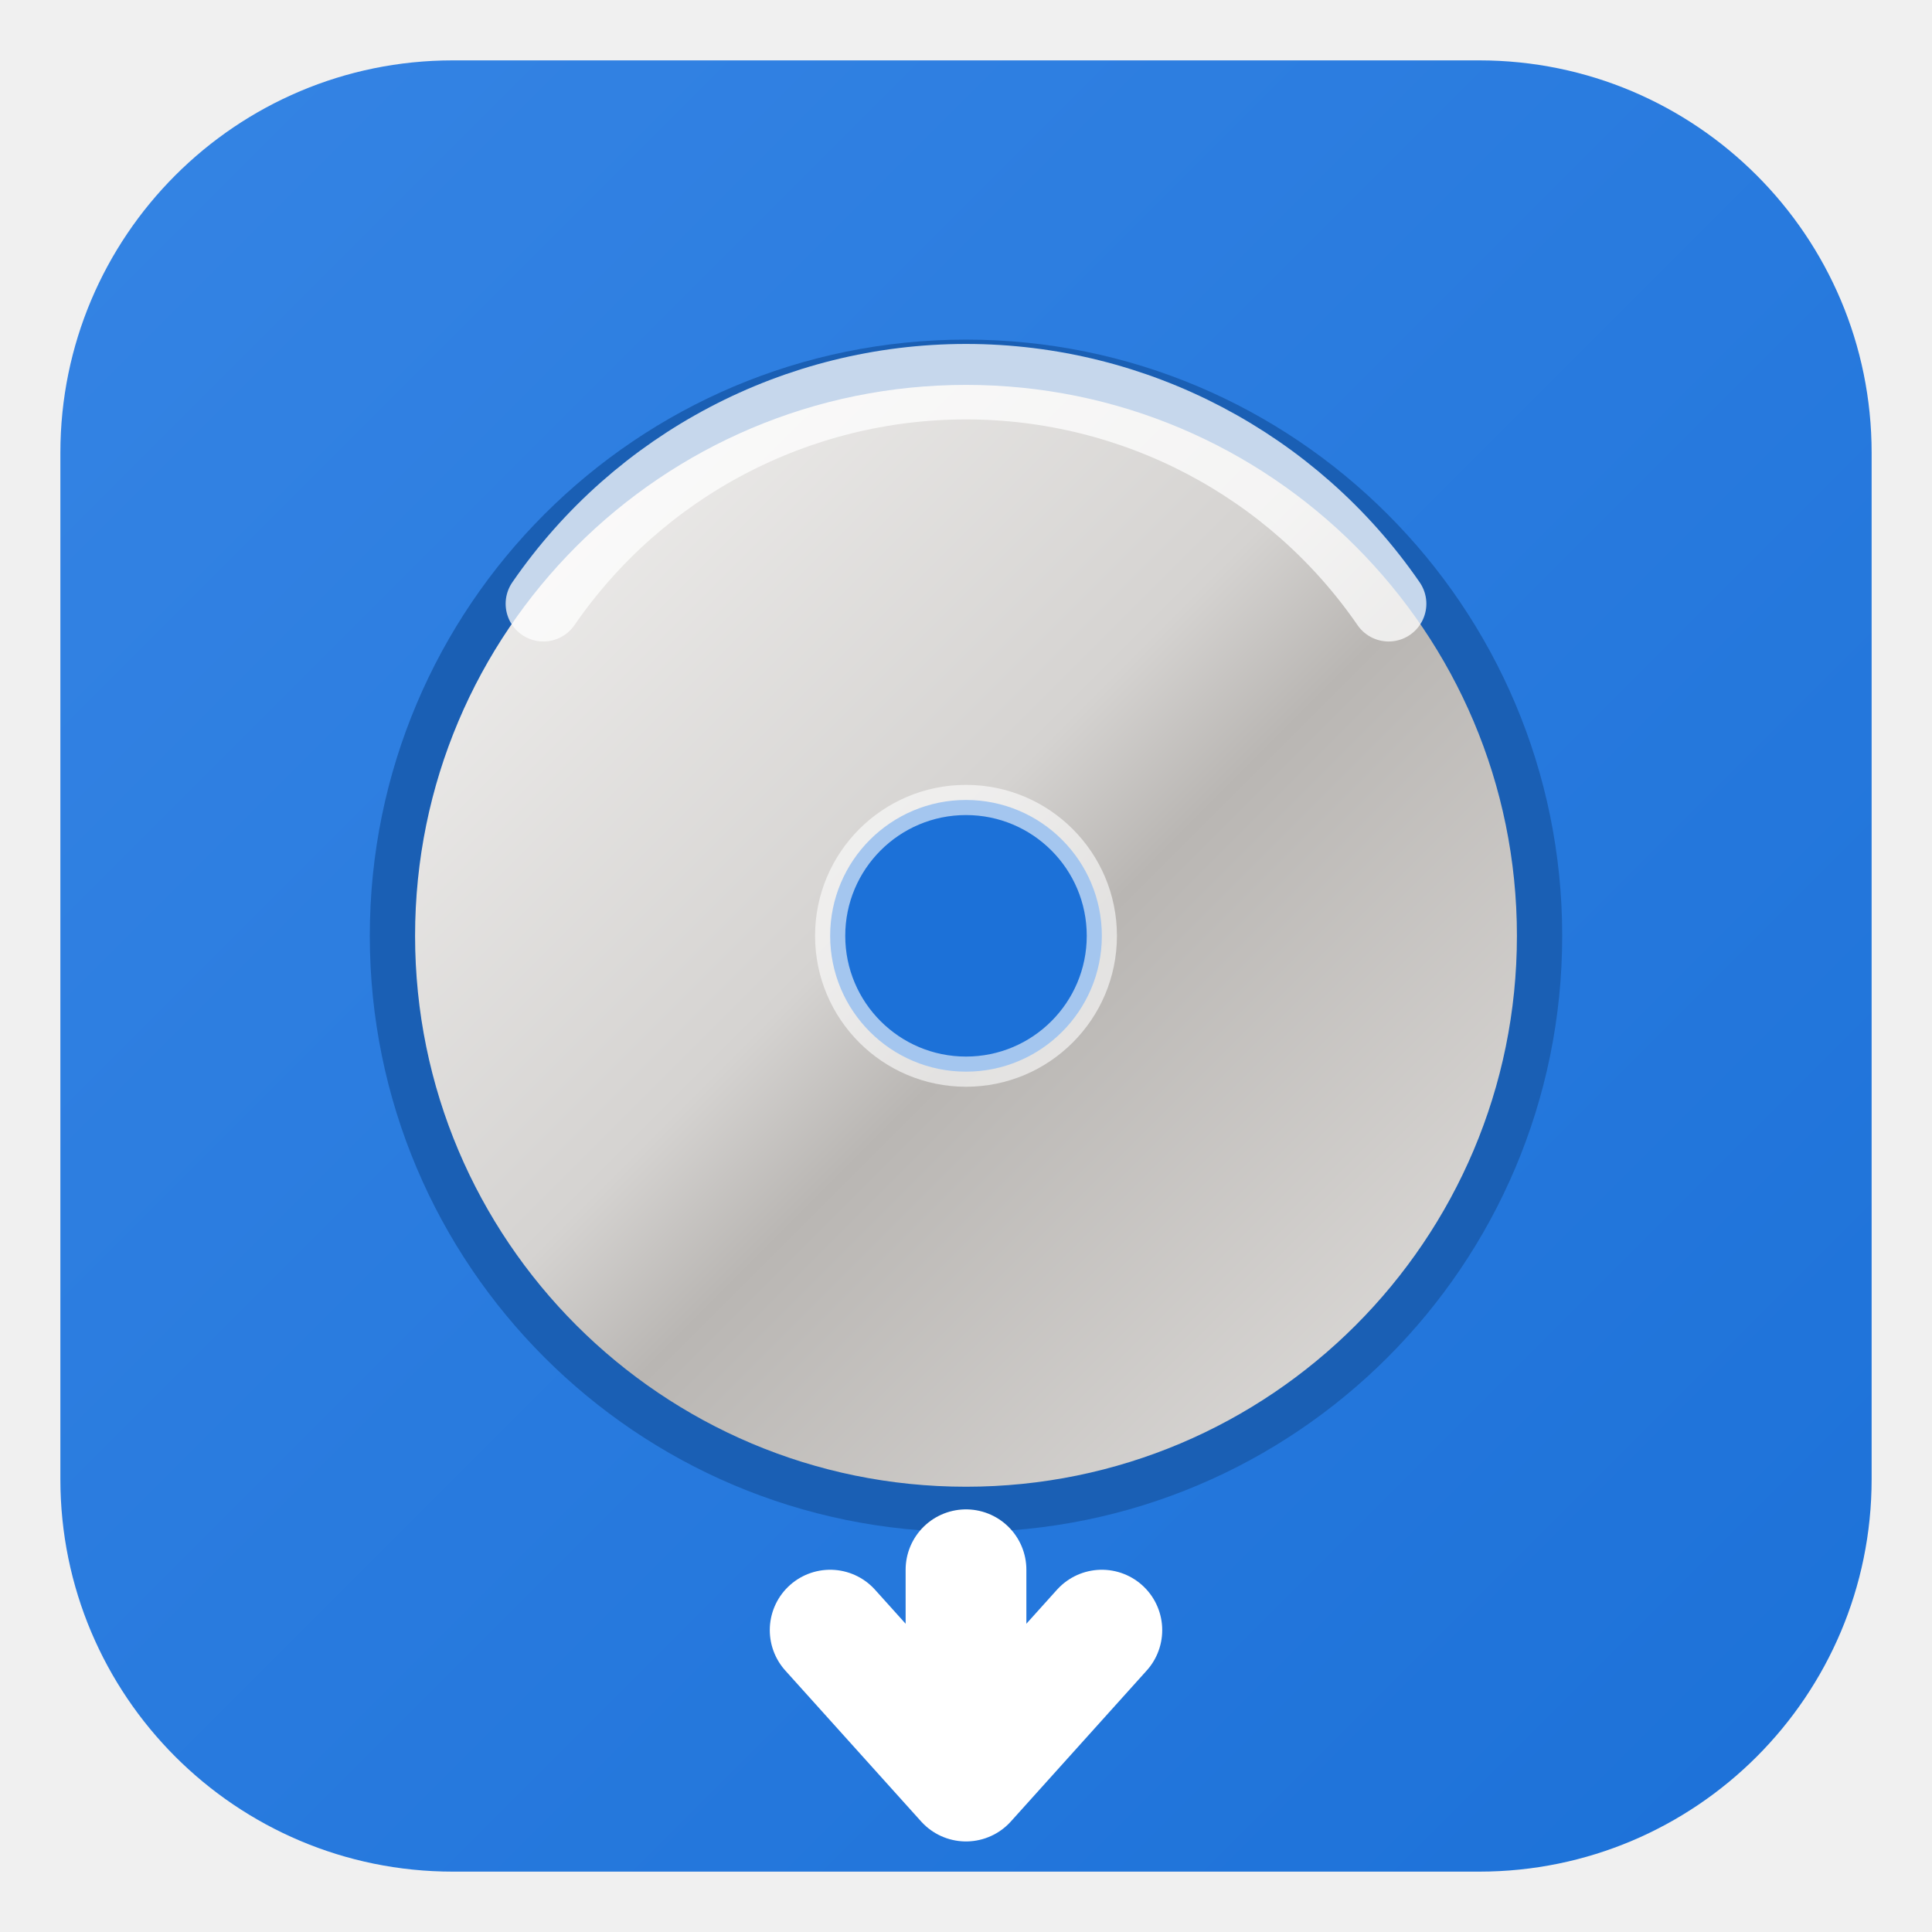
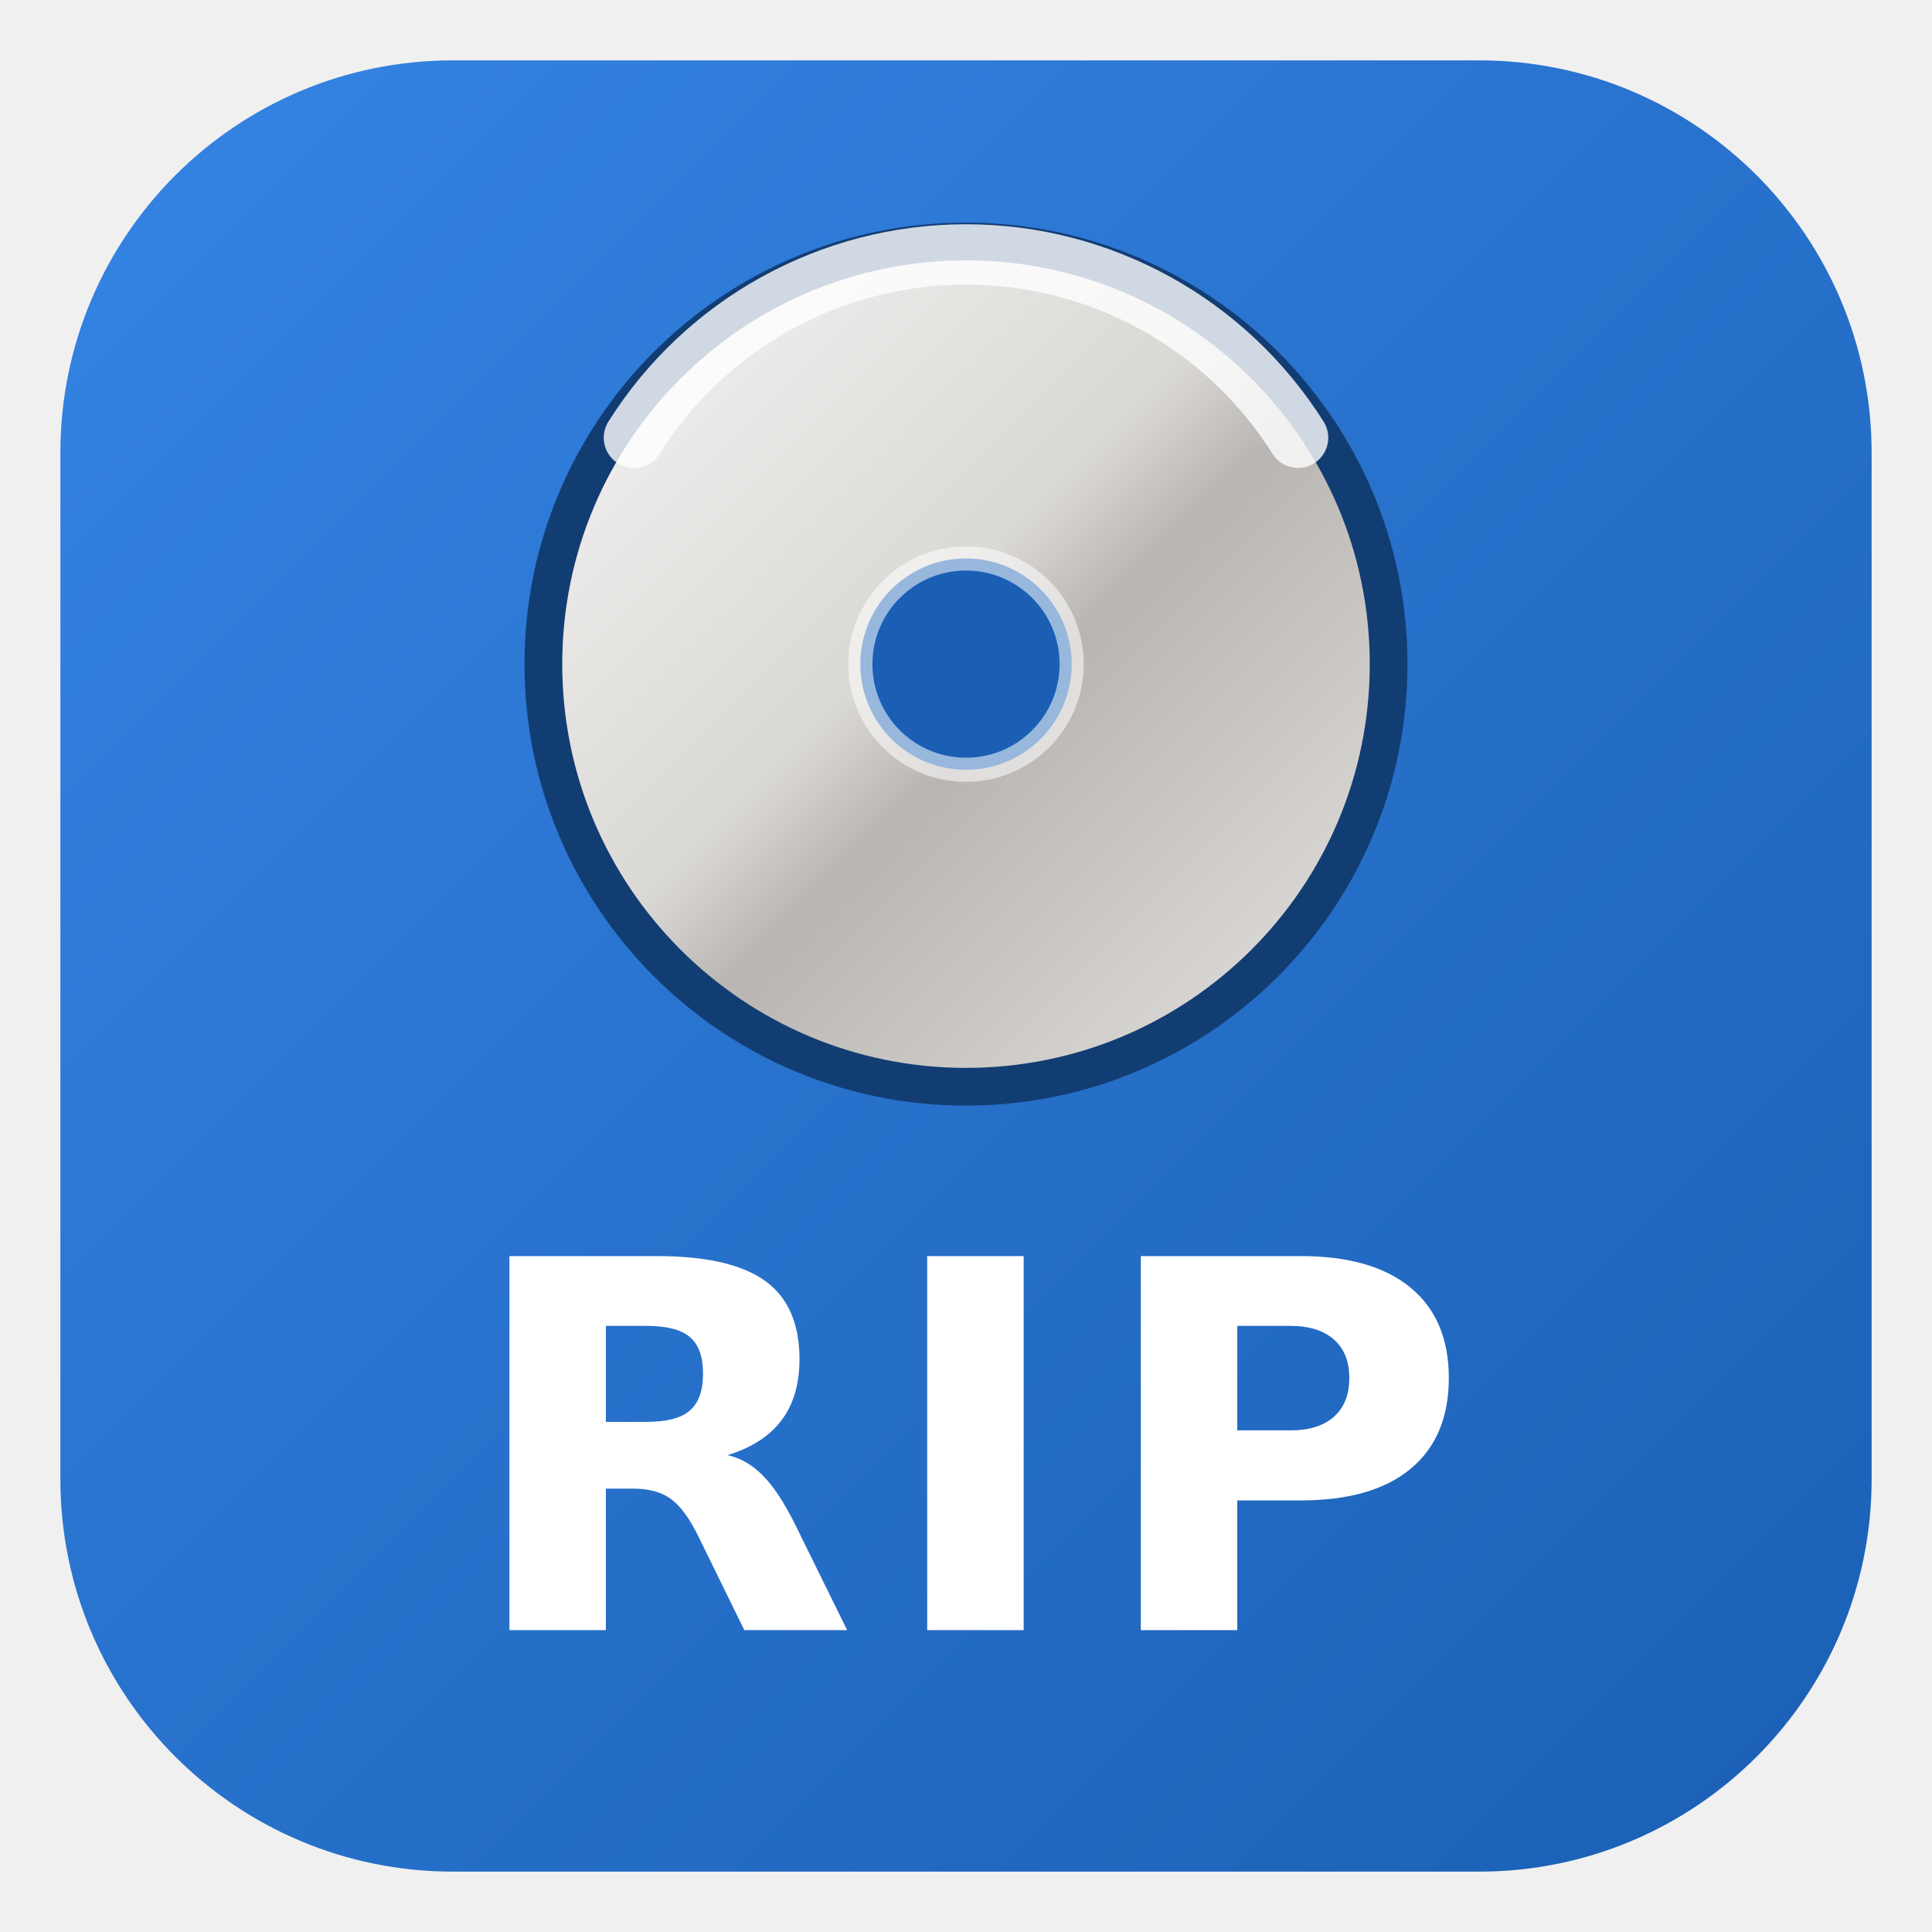
<svg xmlns="http://www.w3.org/2000/svg" width="128" height="128" viewBox="0 0 128 128">
  <defs>
    <linearGradient id="bg" x1="0" y1="0" x2="1" y2="1">
      <stop offset="0" stop-color="#3584e4" />
-       <stop offset="1" stop-color="#1c71d8" />
+       <stop offset="1" stop-color="#1a5fb4" />
    </linearGradient>
    <linearGradient id="disc" x1="0" y1="0" x2="1" y2="1">
-       <stop offset="0" stop-color="#f6f5f4" />
-       <stop offset="0.45" stop-color="#d5d3d1" />
-       <stop offset="0.55" stop-color="#b9b6b3" />
-       <stop offset="1" stop-color="#e6e4e2" />
+       <stop offset="0" stop-color="#f8f7f6" />
+       <stop offset="0.45" stop-color="#dad8d5" />
+       <stop offset="0.55" stop-color="#b8b5b2" />
+       <stop offset="1" stop-color="#e8e6e4" />
    </linearGradient>
  </defs>
  <rect x="4" y="4" width="120" height="120" rx="26" fill="url(#bg)" />
-   <circle cx="64" cy="62" r="38" fill="url(#disc)" />
-   <circle cx="64" cy="62" r="38" fill="none" stroke="#1a5fb4" stroke-width="3" />
-   <path d="M 36 40 A 34 34 0 0 1 92 40" fill="none" stroke="#ffffff" stroke-opacity="0.75" stroke-width="5" stroke-linecap="round" />
-   <circle cx="64" cy="62" r="9" fill="#1c71d8" />
-   <circle cx="64" cy="62" r="9" fill="none" stroke="#ffffff" stroke-opacity="0.6" stroke-width="2" />
-   <path d="M 64 104 L 64 116" stroke="#ffffff" stroke-width="8" stroke-linecap="round" />
-   <path d="M 55 108 L 64 118 L 73 108" fill="none" stroke="#ffffff" stroke-width="8" stroke-linecap="round" stroke-linejoin="round" />
+   <circle cx="64" cy="44" r="28" fill="url(#disc)" />
+   <circle cx="64" cy="44" r="28" fill="none" stroke="#123d73" stroke-width="2.5" />
+   <path d="M 42 29 A 26 26 0 0 1 86 29" fill="none" stroke="#ffffff" stroke-opacity="0.8" stroke-width="4" stroke-linecap="round" />
+   <circle cx="64" cy="44" r="7" fill="#1a5fb4" />
+   <circle cx="64" cy="44" r="7" fill="none" stroke="#ffffff" stroke-opacity="0.55" stroke-width="1.6" />
+   <text x="64" y="108" text-anchor="middle" font-family="DejaVu Sans, Liberation Sans, Cantarell, sans-serif" font-size="34" font-weight="bold" letter-spacing="1.5" fill="#ffffff">RIP</text>
</svg>
